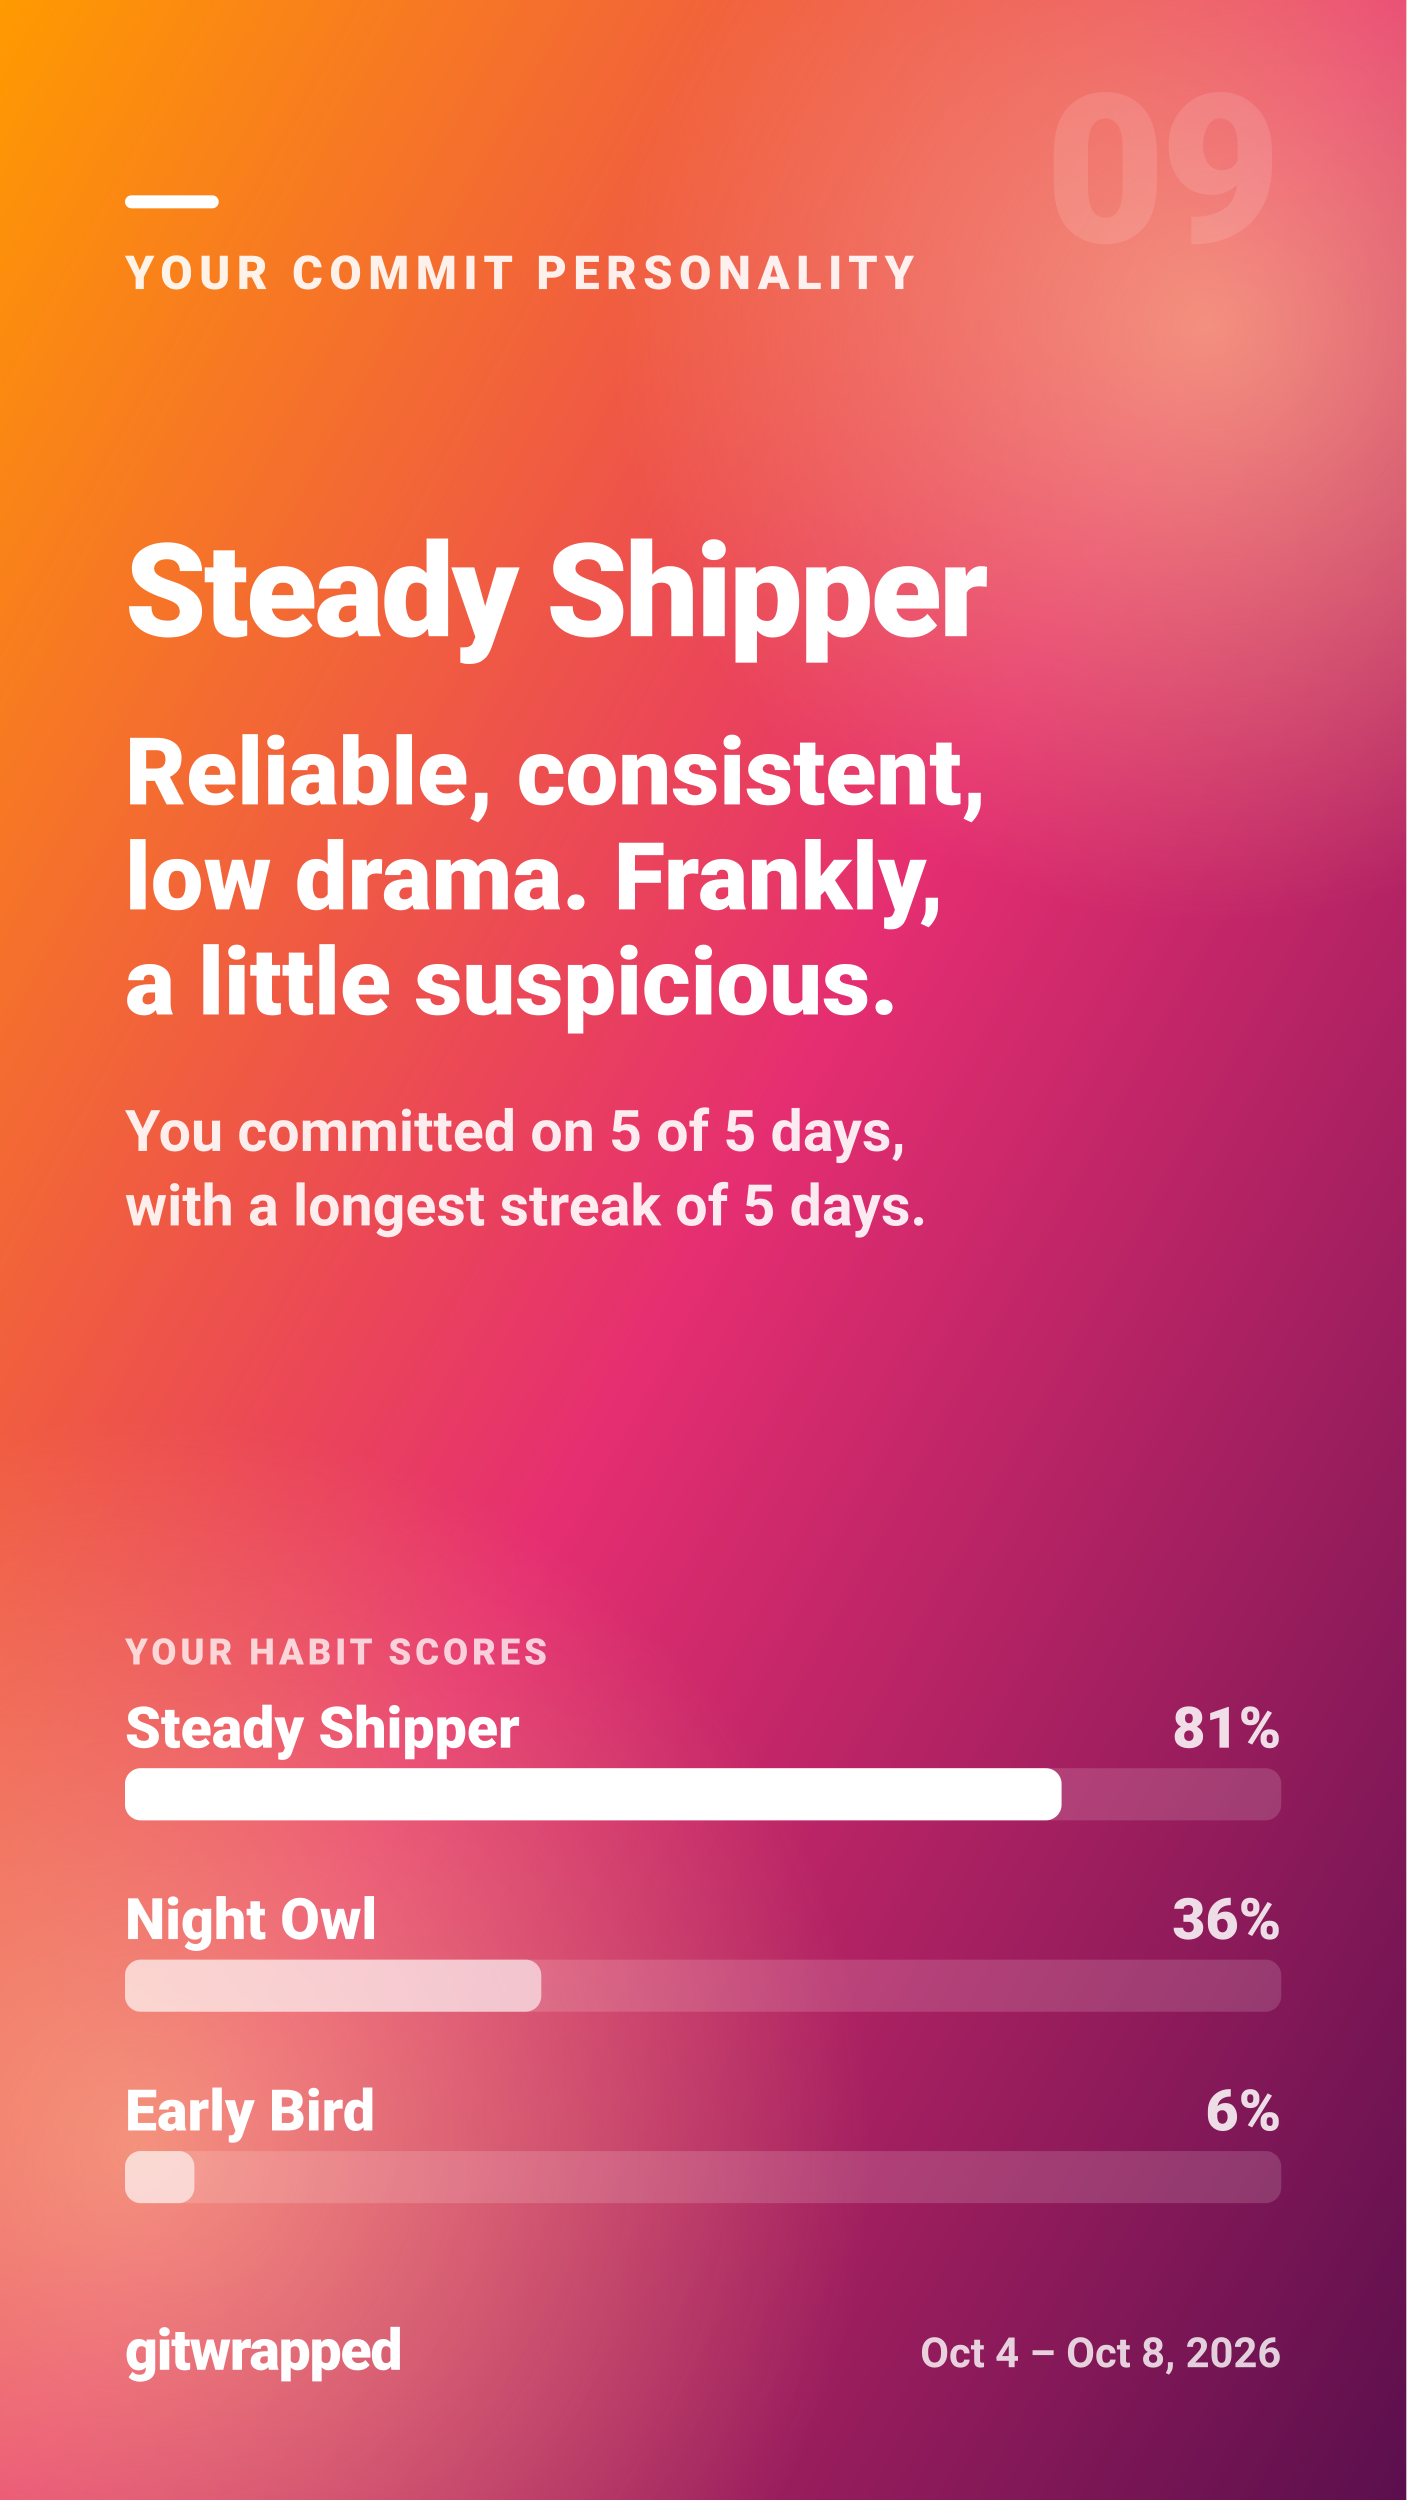
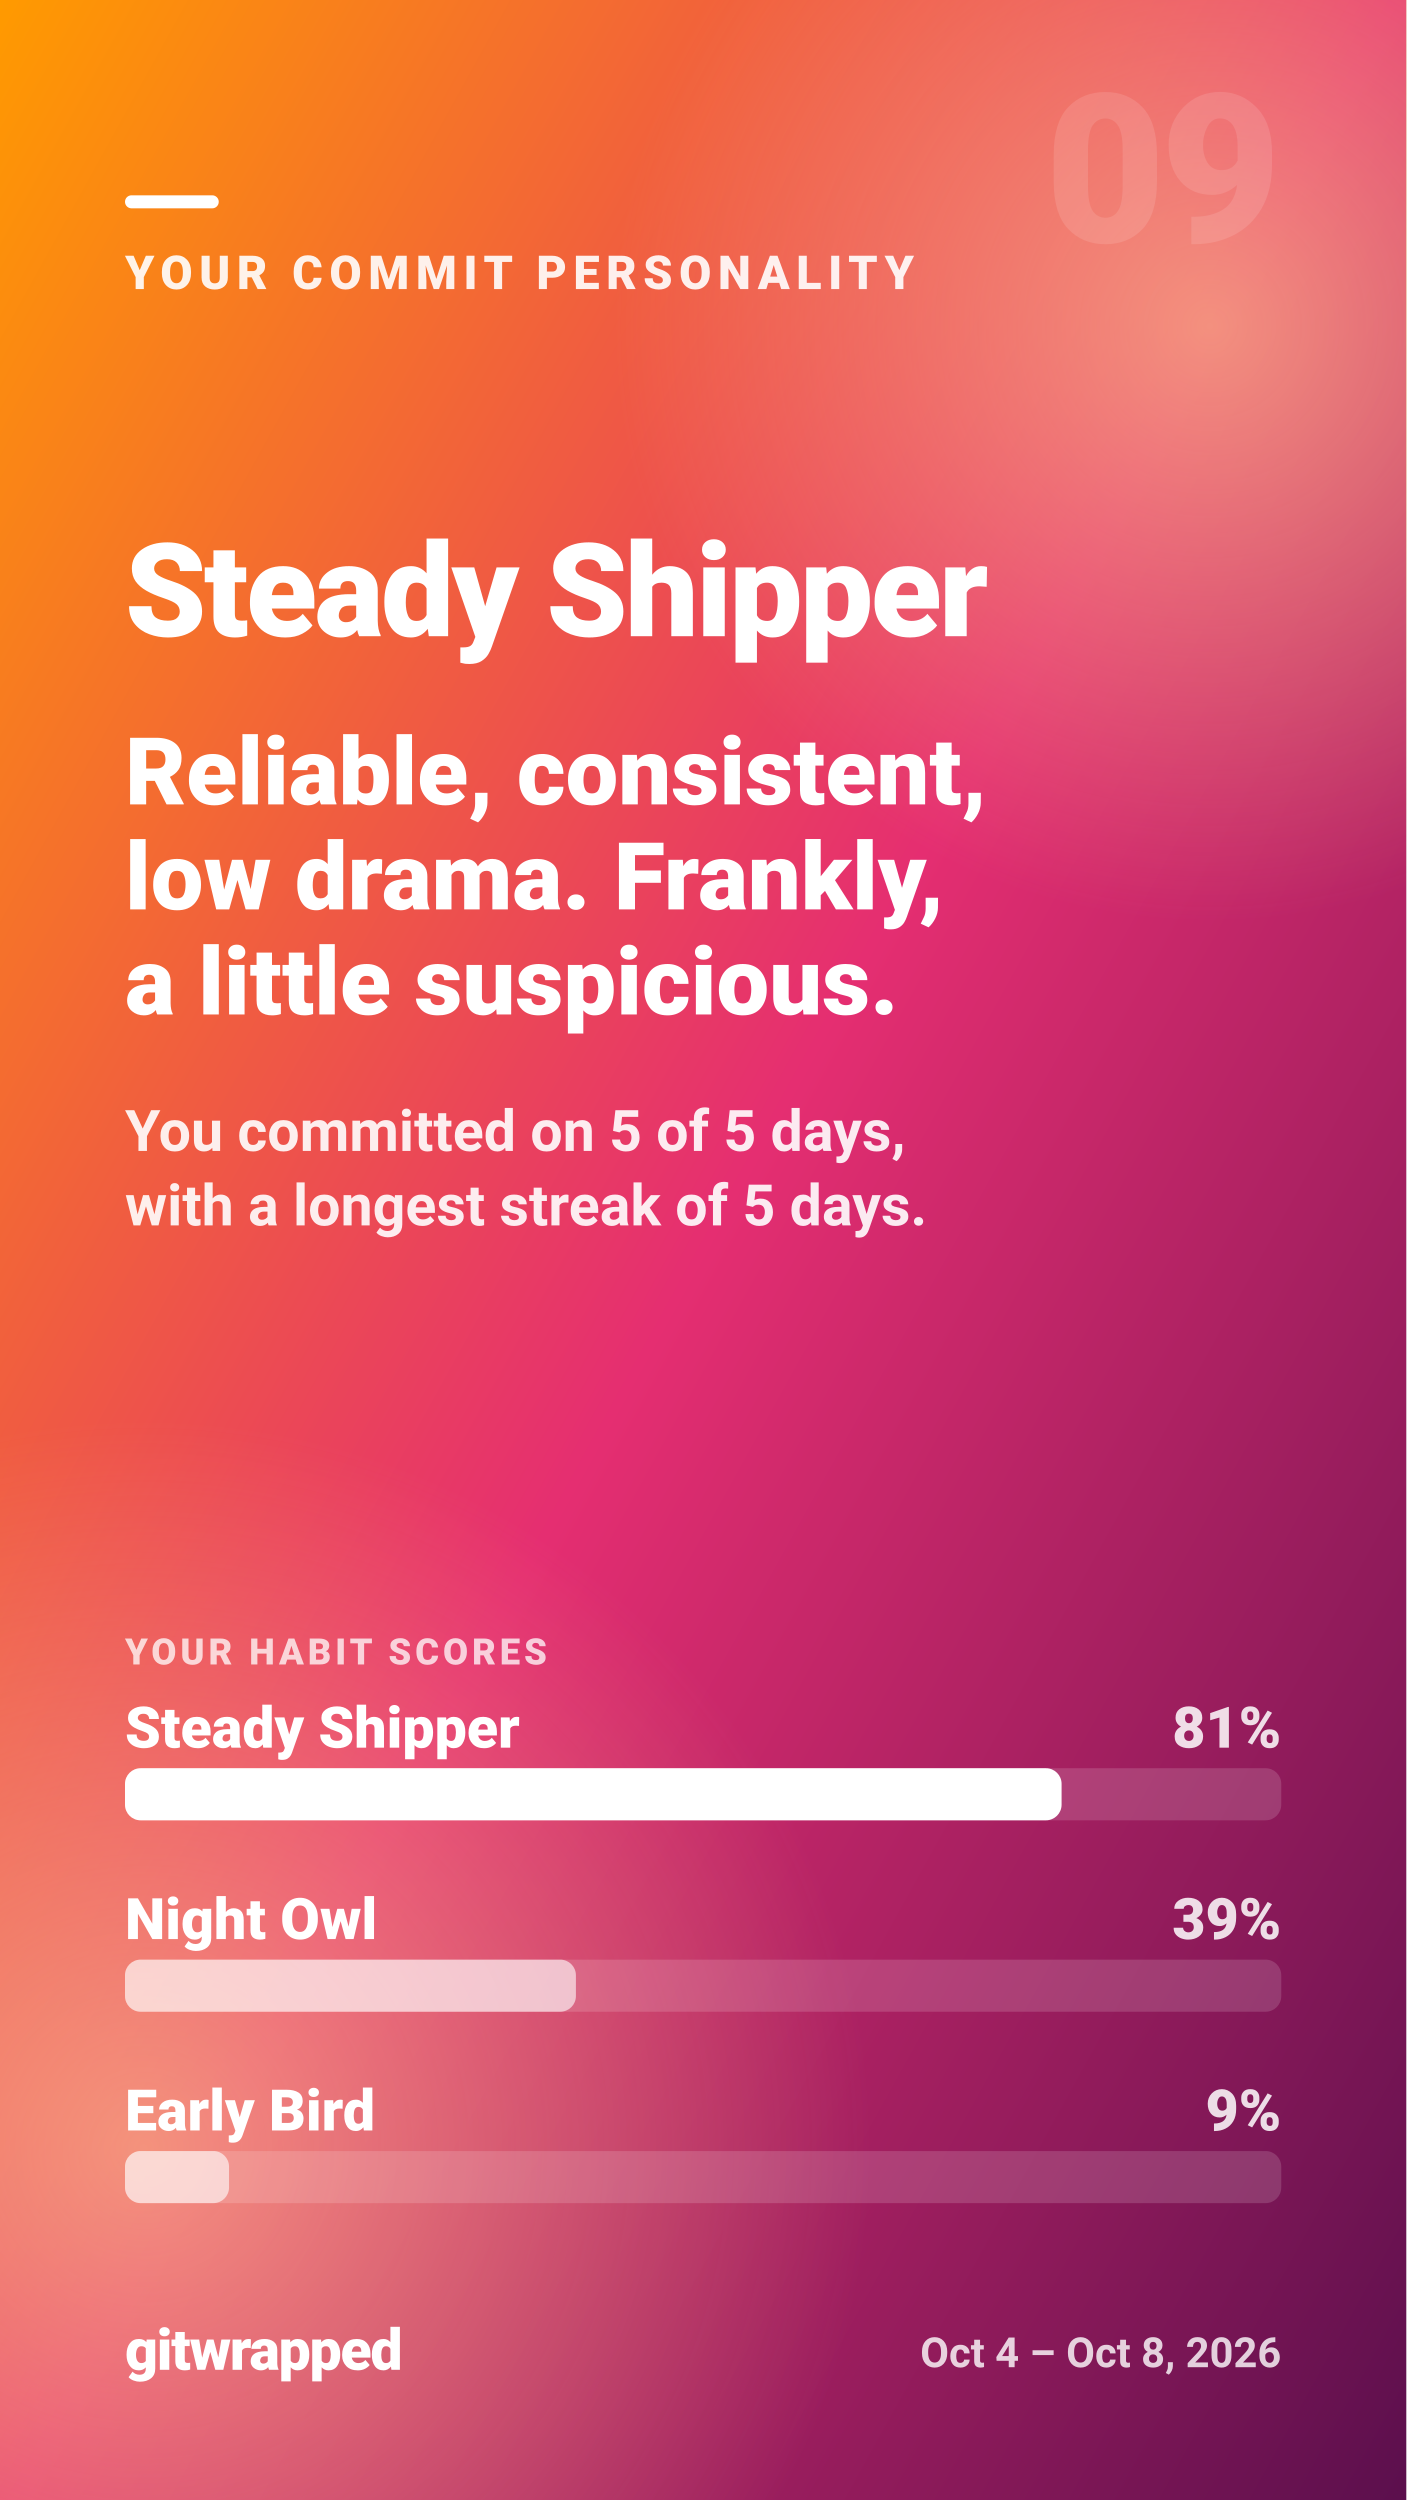
<svg xmlns="http://www.w3.org/2000/svg" width="1080" height="1920" viewBox="0 0 1080 1920" role="img" aria-label="YOUR COMMIT PERSONALITY — Steady Shipper — Reliable, consistent, low drama. Frankly, a little suspicious.">
  <defs>
    <linearGradient id="gw-personality-bg" x1="0" y1="0" x2="1" y2="1">
      <stop offset="0.00" stop-color="#ff9a00" />
      <stop offset="0.50" stop-color="#e52e71" />
      <stop offset="1.00" stop-color="#5b0f4d" />
    </linearGradient>
    <radialGradient id="gw-personality-glow">
      <stop offset="0" stop-color="#ffe08a" stop-opacity="0.55" />
      <stop offset="1" stop-color="#ffe08a" stop-opacity="0" />
    </radialGradient>
  </defs>
  <rect width="1080" height="1920" fill="url(#gw-personality-bg)" />
  <circle cx="930" cy="250" r="460" fill="url(#gw-personality-glow)" />
  <circle cx="110" cy="1650" r="560" fill="url(#gw-personality-glow)" />
  <g fill="#ffffff" font-family="system-ui, -apple-system, 'Segoe UI', Roboto, Helvetica, Arial, sans-serif">
    <text x="984" y="186" font-size="160" font-weight="900" fill-opacity="0.12" text-anchor="end" letter-spacing="-4">09</text>
    <rect x="96" y="150" width="72" height="10" rx="5" fill="#ffffff" />
    <text x="96" y="222" font-size="36" font-weight="800" fill-opacity="0.9" letter-spacing="5">YOUR COMMIT PERSONALITY</text>
    <text x="96" y="488.6" font-size="100" font-weight="900" letter-spacing="-2">Steady Shipper</text>
    <text x="96" y="617.8" font-size="72" font-weight="800">Reliable, consistent,</text>
    <text x="96" y="698.4" font-size="72" font-weight="800">low drama. Frankly,</text>
    <text x="96" y="779.1" font-size="72" font-weight="800">a little suspicious.</text>
    <text x="96" y="883.9" font-size="44" font-weight="600" fill-opacity="0.9">You committed on 5 of 5 days,</text>
    <text x="96" y="941.1" font-size="44" font-weight="600" fill-opacity="0.9">with a longest streak of 5 days.</text>
    <text x="96" y="1278.3" font-size="28" font-weight="800" fill-opacity="0.75" letter-spacing="3">YOUR HABIT SCORES</text>
    <g>
      <text x="96" y="1342.2" font-size="44" font-weight="800">Steady Shipper</text>
      <text x="984" y="1342.2" font-size="44" font-weight="800" fill-opacity="0.85" text-anchor="end">81%</text>
      <rect x="96" y="1358" width="888" height="40" rx="12" fill-opacity="0.15" />
      <rect x="96" y="1358" width="719.3" height="40" rx="12" />
    </g>
    <g>
      <text x="96" y="1489.2" font-size="44" font-weight="800">Night Owl</text>
-       <text x="984" y="1489.2" font-size="44" font-weight="800" fill-opacity="0.85" text-anchor="end">36%</text>
+       <text x="984" y="1489.2" font-size="44" font-weight="800" fill-opacity="0.85" text-anchor="end">39%</text>
      <rect x="96" y="1505" width="888" height="40" rx="12" fill-opacity="0.15" />
-       <rect x="96" y="1505" width="319.7" height="40" rx="12" fill-opacity="0.6" />
+       <rect x="96" y="1505" width="346.3" height="40" rx="12" fill-opacity="0.6" />
    </g>
    <g>
      <text x="96" y="1636.2" font-size="44" font-weight="800">Early Bird</text>
-       <text x="984" y="1636.2" font-size="44" font-weight="800" fill-opacity="0.85" text-anchor="end">6%</text>
+       <text x="984" y="1636.2" font-size="44" font-weight="800" fill-opacity="0.85" text-anchor="end">9%</text>
      <rect x="96" y="1652" width="888" height="40" rx="12" fill-opacity="0.15" />
-       <rect x="96" y="1652" width="53.3" height="40" rx="12" fill-opacity="0.6" />
+       <rect x="96" y="1652" width="79.9" height="40" rx="12" fill-opacity="0.6" />
    </g>
    <text x="96" y="1820" font-size="44" font-weight="900" letter-spacing="-1">gitwrapped</text>
    <text x="984" y="1818" font-size="32" font-weight="600" fill-opacity="0.8" text-anchor="end">Oct 4 – Oct 8, 2026</text>
  </g>
</svg>
